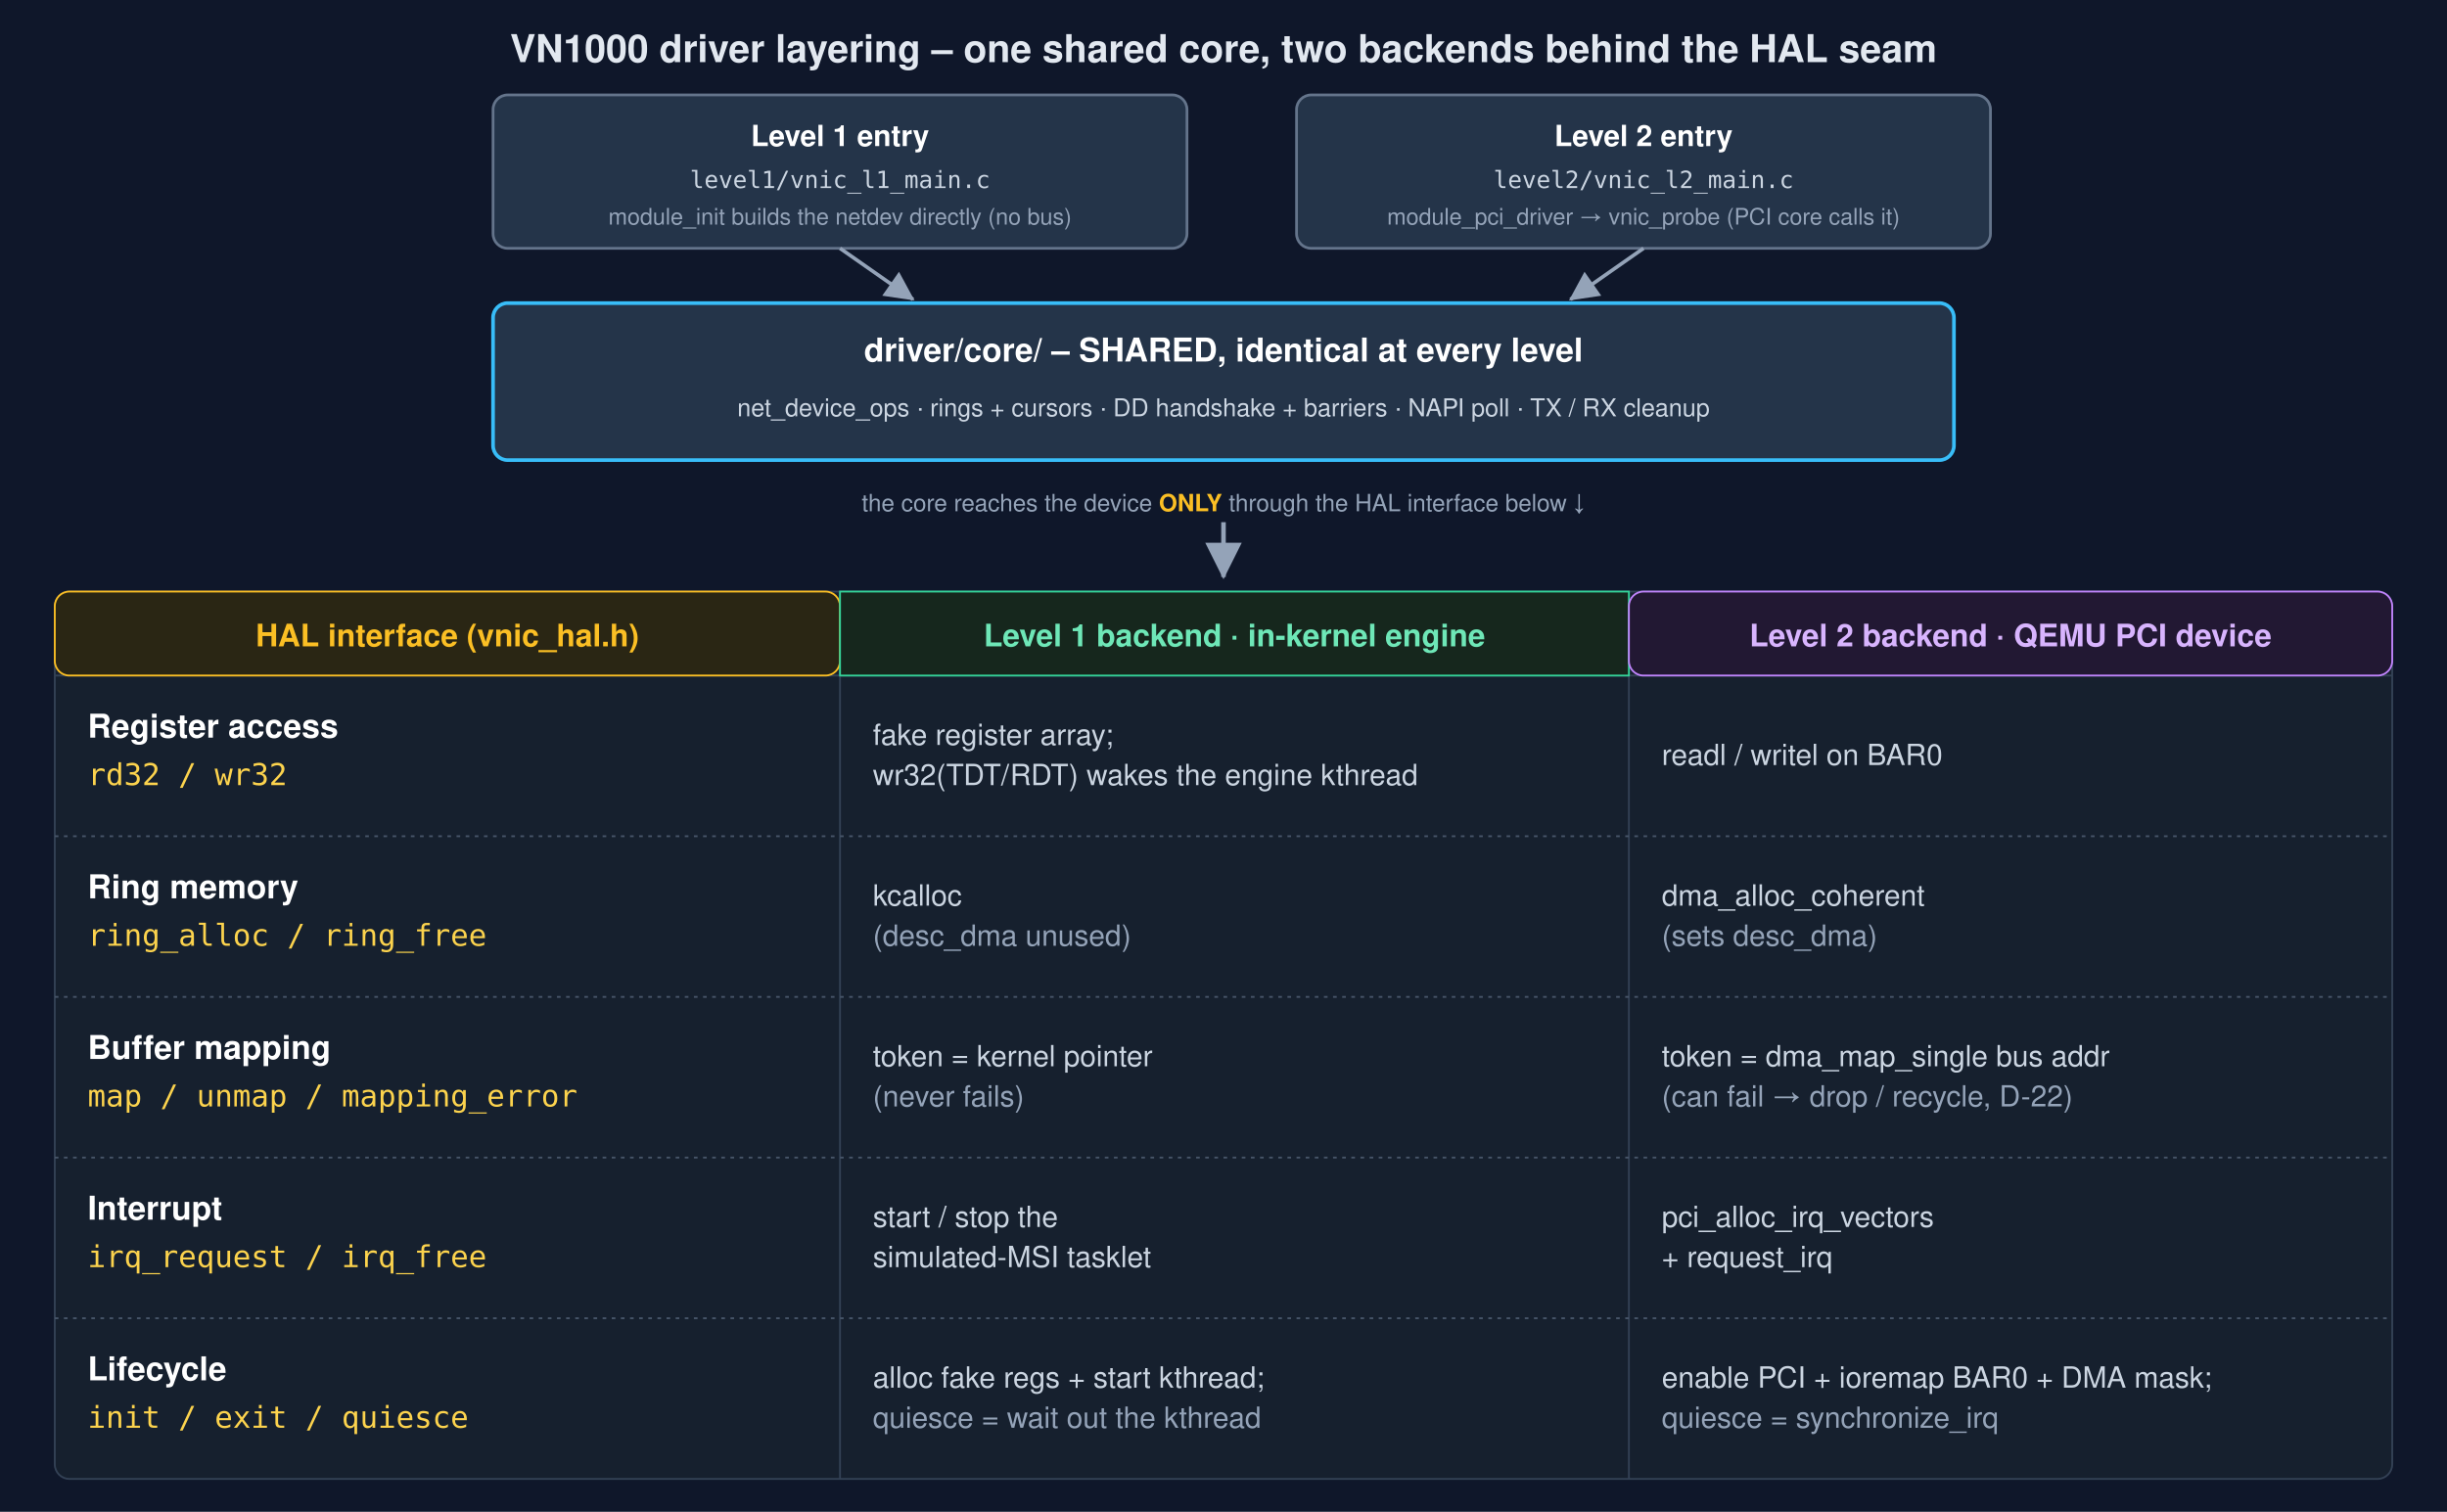
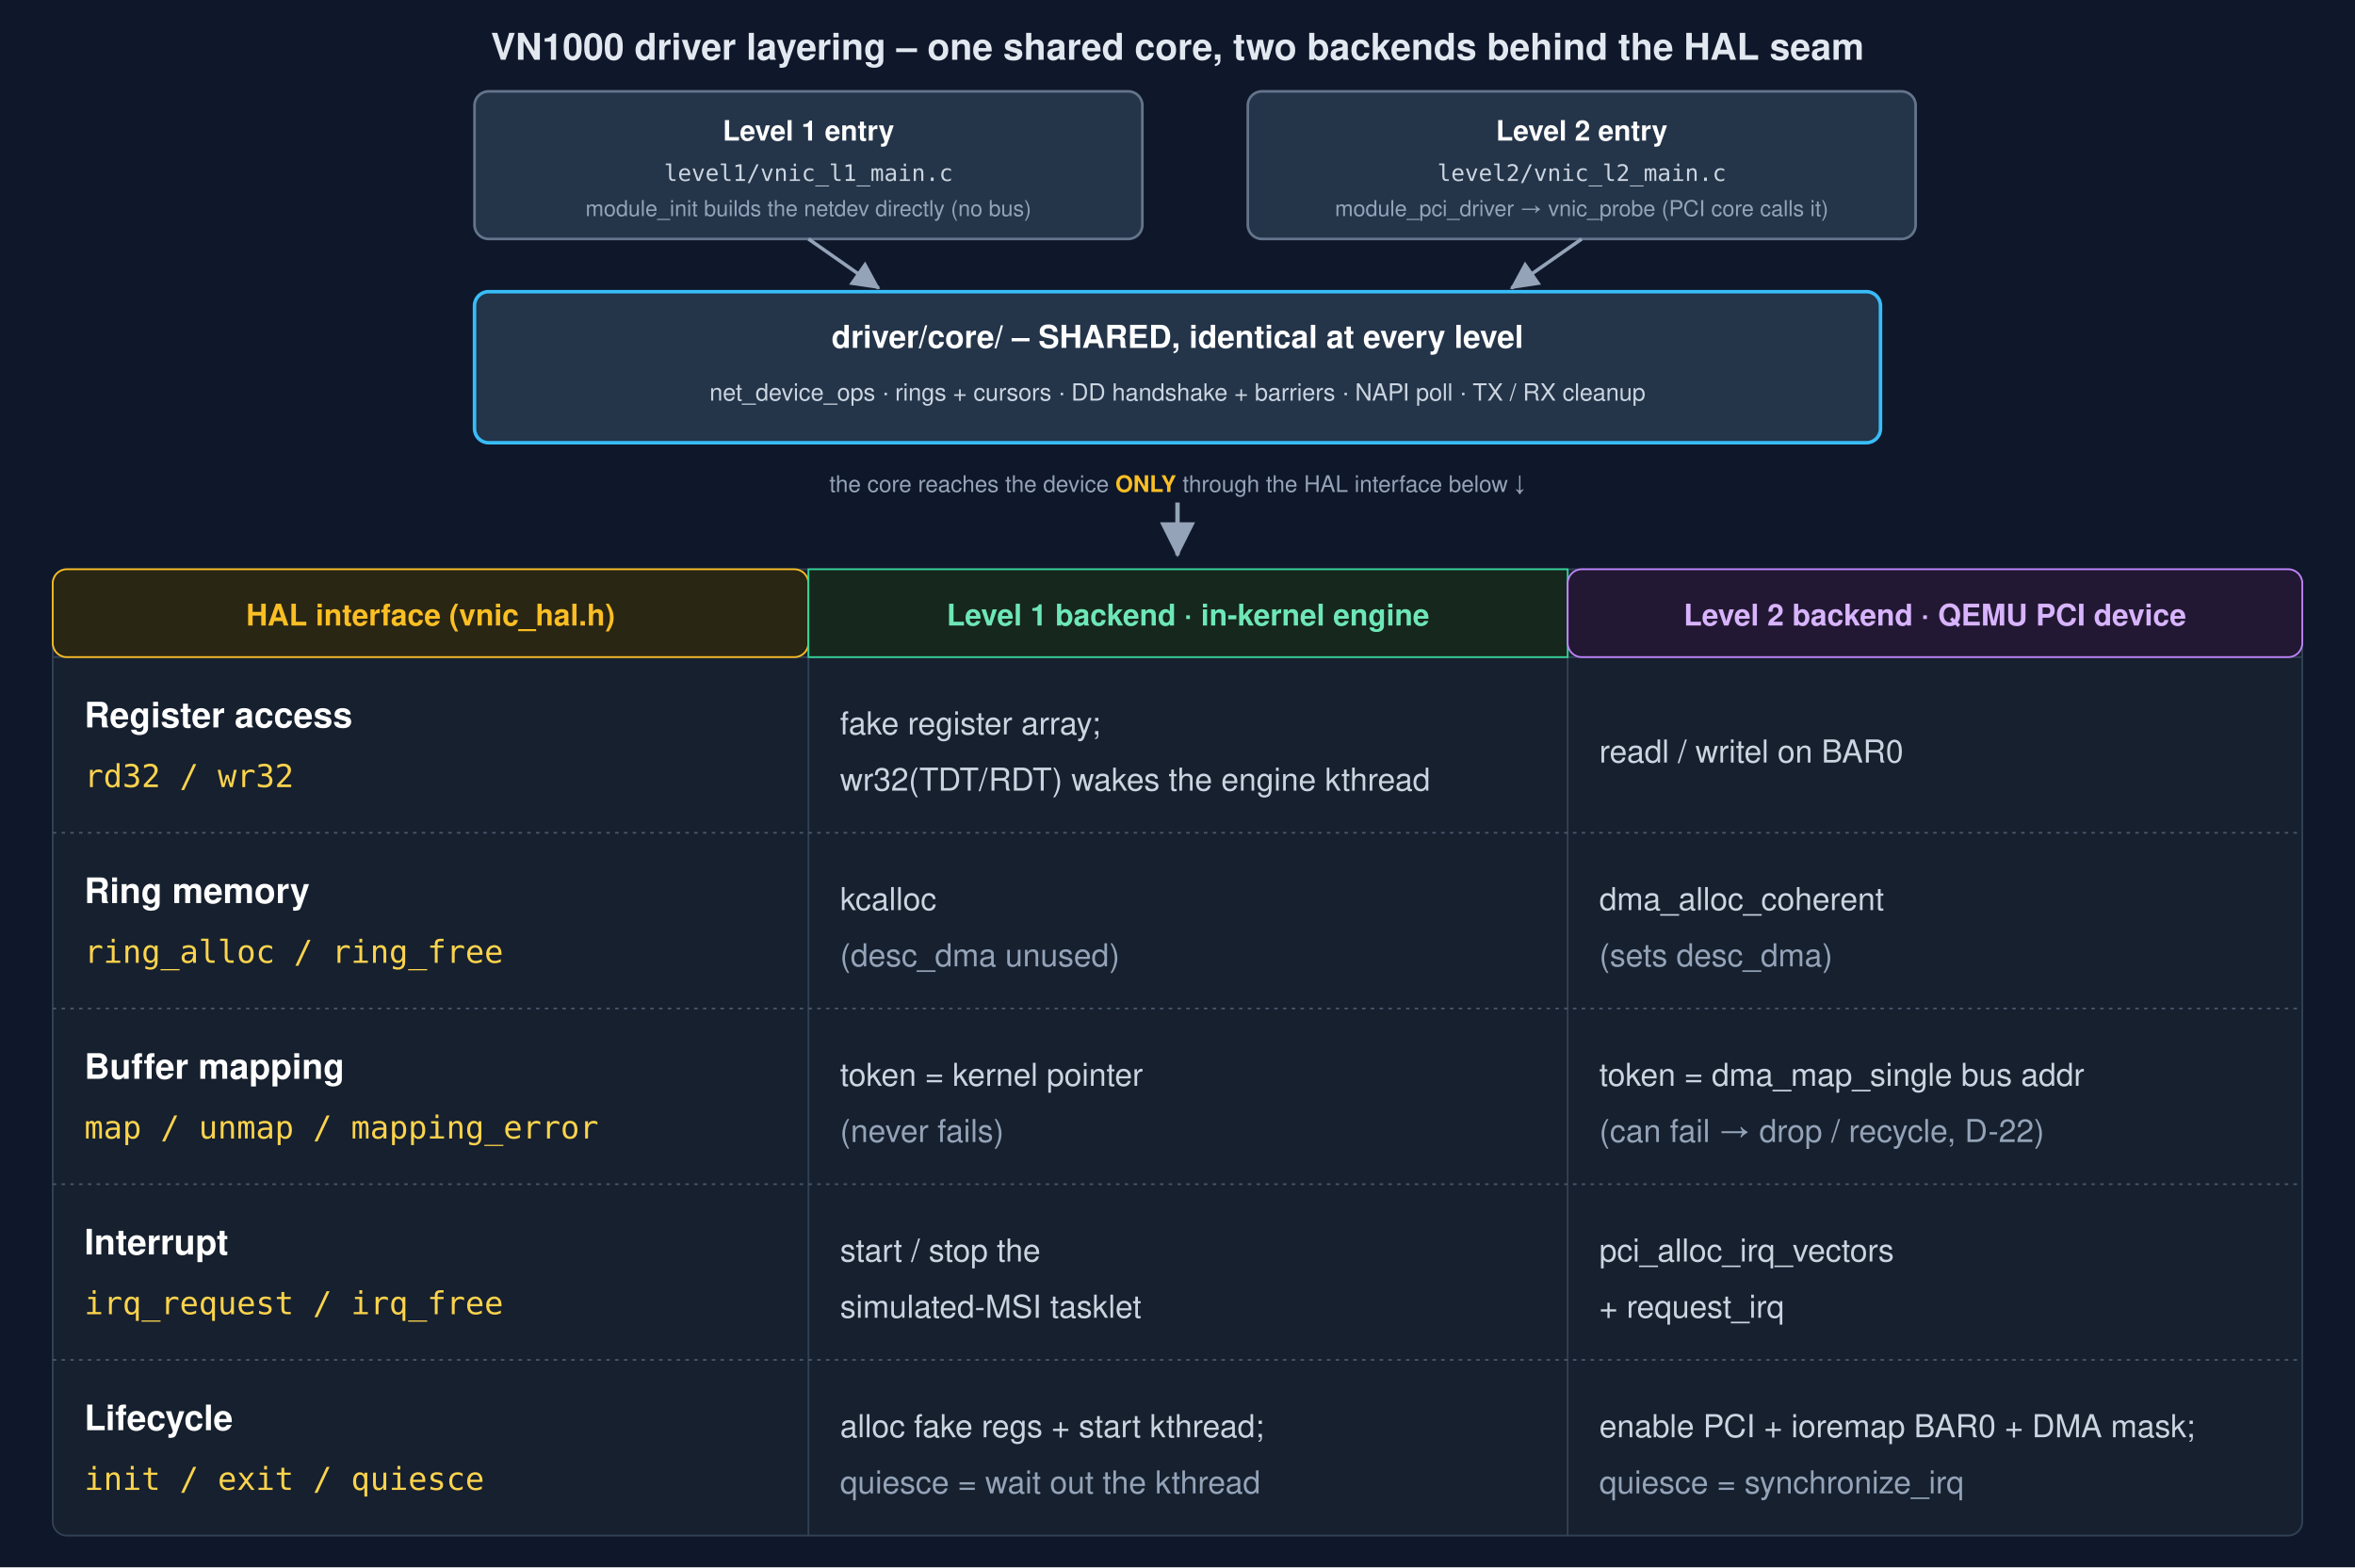
- <svg xmlns="http://www.w3.org/2000/svg" viewBox="0 0 1340 828" width="1340" height="828" font-family="Segoe UI, Helvetica, Arial, sans-serif" role="img" aria-label="Two module entries feed one shared driver core; the core reaches the device only through the HAL interface; a table lists the HAL function groups and how the Level 1 and Level 2 backends implement each.">
+ <svg xmlns="http://www.w3.org/2000/svg" viewBox="0 0 1340 892" width="1340" height="892" font-family="Segoe UI, Helvetica, Arial, sans-serif" role="img" aria-label="Two module entries feed one shared driver core; the core reaches the device only through the HAL interface; a table lists the HAL function groups and how the Level 1 and Level 2 backends implement each.">
  <defs>
    <marker id="arr" markerWidth="10" markerHeight="10" refX="7.5" refY="4" orient="auto">
      <path d="M0,0 L8,4 L0,8 z" fill="#94a3b8" />
    </marker>
  </defs>
-   <rect x="0" y="0" width="1340" height="828" fill="#0f172a" />
+   <rect x="0" y="0" width="1340" height="892" fill="#0f172a" />
  <text x="670" y="34" text-anchor="middle" fill="#e2e8f0" font-size="21" font-weight="700">VN1000 driver layering – one shared core, two backends behind the HAL seam</text>
  <g text-anchor="middle">
    <rect x="270" y="52" width="380" height="84" rx="8" fill="#243449" stroke="#64748b" stroke-width="1.5" />
    <text x="460" y="80" fill="#fff" font-size="16" font-weight="700">Level 1 entry</text>
    <text x="460" y="103" fill="#cbd5e1" font-size="13" font-family="monospace">level1/vnic_l1_main.c</text>
    <text x="460" y="123" fill="#94a3b8" font-size="12.5">module_init builds the netdev directly (no bus)</text>
    <rect x="710" y="52" width="380" height="84" rx="8" fill="#243449" stroke="#64748b" stroke-width="1.5" />
    <text x="900" y="80" fill="#fff" font-size="16" font-weight="700">Level 2 entry</text>
    <text x="900" y="103" fill="#cbd5e1" font-size="13" font-family="monospace">level2/vnic_l2_main.c</text>
    <text x="900" y="123" fill="#94a3b8" font-size="12.5">module_pci_driver → vnic_probe (PCI core calls it)</text>
  </g>
  <rect x="270" y="166" width="800" height="86" rx="8" fill="#243449" stroke="#38bdf8" stroke-width="2" />
  <g text-anchor="middle">
    <text x="670" y="198" fill="#fff" font-size="18" font-weight="700">driver/core/   –   SHARED, identical at every level</text>
    <text x="670" y="228" fill="#cbd5e1" font-size="13.5">net_device_ops · rings + cursors · DD handshake + barriers · NAPI poll · TX / RX cleanup</text>
  </g>
  <text x="670" y="280" text-anchor="middle" fill="#94a3b8" font-size="13">the core reaches the device <tspan fill="#fbbf24" font-weight="700">ONLY</tspan> through the HAL interface below ↓</text>
  <line x1="460" y1="136" x2="500" y2="164" stroke="#94a3b8" stroke-width="2" marker-end="url(#arr)" />
  <line x1="900" y1="136" x2="860" y2="164" stroke="#94a3b8" stroke-width="2" marker-end="url(#arr)" />
  <line x1="670" y1="286" x2="670" y2="316" stroke="#94a3b8" stroke-width="2.5" marker-end="url(#arr)" />
-   <rect x="30" y="324" width="1280" height="486" rx="8" fill="#16202e" stroke="#334155" />
-   <line x1="460" y1="324" x2="460" y2="810" stroke="#334155" />
-   <line x1="892" y1="324" x2="892" y2="810" stroke="#334155" />
-   <line x1="30" y1="370" x2="1310" y2="370" stroke="#334155" />
-   <line x1="30" y1="458" x2="1310" y2="458" stroke="#475569" stroke-dasharray="2 3" />
-   <line x1="30" y1="546" x2="1310" y2="546" stroke="#475569" stroke-dasharray="2 3" />
-   <line x1="30" y1="634" x2="1310" y2="634" stroke="#475569" stroke-dasharray="2 3" />
-   <line x1="30" y1="722" x2="1310" y2="722" stroke="#475569" stroke-dasharray="2 3" />
-   <rect x="30" y="324" width="430" height="46" rx="8" fill="#2a2614" stroke="#fbbf24" />
-   <rect x="460" y="324" width="432" height="46" fill="#16271d" stroke="#34d399" />
-   <rect x="892" y="324" width="418" height="46" rx="8" fill="#221833" stroke="#c084fc" />
+   <rect x="30" y="324" width="1280" height="550" rx="8" fill="#16202e" stroke="#334155" />
+   <line x1="460" y1="324" x2="460" y2="874" stroke="#334155" />
+   <line x1="892" y1="324" x2="892" y2="874" stroke="#334155" />
+   <line x1="30" y1="374" x2="1310" y2="374" stroke="#334155" />
+   <line x1="30" y1="474" x2="1310" y2="474" stroke="#475569" stroke-dasharray="2 3" />
+   <line x1="30" y1="574" x2="1310" y2="574" stroke="#475569" stroke-dasharray="2 3" />
+   <line x1="30" y1="674" x2="1310" y2="674" stroke="#475569" stroke-dasharray="2 3" />
+   <line x1="30" y1="774" x2="1310" y2="774" stroke="#475569" stroke-dasharray="2 3" />
+   <rect x="30" y="324" width="430" height="50" rx="8" fill="#2a2614" stroke="#fbbf24" />
+   <rect x="460" y="324" width="432" height="50" fill="#16271d" stroke="#34d399" />
+   <rect x="892" y="324" width="418" height="50" rx="8" fill="#221833" stroke="#c084fc" />
  <g text-anchor="middle" font-size="17" font-weight="700">
-     <text x="245" y="354" fill="#fbbf24">HAL interface  (vnic_hal.h)</text>
-     <text x="676" y="354" fill="#6ee7b7">Level 1 backend  ·  in-kernel engine</text>
-     <text x="1101" y="354" fill="#d8b4fe">Level 2 backend  ·  QEMU PCI device</text>
+     <text x="245" y="356" fill="#fbbf24">HAL interface  (vnic_hal.h)</text>
+     <text x="676" y="356" fill="#6ee7b7">Level 1 backend  ·  in-kernel engine</text>
+     <text x="1101" y="356" fill="#d8b4fe">Level 2 backend  ·  QEMU PCI device</text>
  </g>
-   <g font-size="16">
-     <text x="48" y="404" fill="#fff" font-weight="700" font-size="18">Register access</text>
-     <text x="48" y="430" fill="#fcd34d" font-family="monospace" font-size="16.5">rd32 / wr32</text>
-     <text x="478" y="408" fill="#cbd5e1">fake register array;</text>
-     <text x="478" y="430" fill="#cbd5e1">wr32(TDT/RDT) wakes the engine kthread</text>
-     <text x="910" y="419" fill="#cbd5e1">readl / writel on BAR0</text>
+   <g font-size="18">
+     <text x="48" y="414" fill="#fff" font-weight="700" font-size="20">Register access</text>
+     <text x="48" y="448" fill="#fcd34d" font-family="monospace" font-size="18">rd32 / wr32</text>
+     <text x="478" y="418" fill="#cbd5e1">fake register array;</text>
+     <text x="478" y="450" fill="#cbd5e1">wr32(TDT/RDT) wakes the engine kthread</text>
+     <text x="910" y="434" fill="#cbd5e1">readl / writel on BAR0</text>
  </g>
-   <g font-size="16">
-     <text x="48" y="492" fill="#fff" font-weight="700" font-size="18">Ring memory</text>
-     <text x="48" y="518" fill="#fcd34d" font-family="monospace" font-size="16.5">ring_alloc / ring_free</text>
-     <text x="478" y="496" fill="#cbd5e1">kcalloc</text>
-     <text x="478" y="518" fill="#94a3b8">(desc_dma unused)</text>
-     <text x="910" y="496" fill="#cbd5e1">dma_alloc_coherent</text>
-     <text x="910" y="518" fill="#94a3b8">(sets desc_dma)</text>
+   <g font-size="18">
+     <text x="48" y="514" fill="#fff" font-weight="700" font-size="20">Ring memory</text>
+     <text x="48" y="548" fill="#fcd34d" font-family="monospace" font-size="18">ring_alloc / ring_free</text>
+     <text x="478" y="518" fill="#cbd5e1">kcalloc</text>
+     <text x="478" y="550" fill="#94a3b8">(desc_dma unused)</text>
+     <text x="910" y="518" fill="#cbd5e1">dma_alloc_coherent</text>
+     <text x="910" y="550" fill="#94a3b8">(sets desc_dma)</text>
  </g>
-   <g font-size="16">
-     <text x="48" y="580" fill="#fff" font-weight="700" font-size="18">Buffer mapping</text>
-     <text x="48" y="606" fill="#fcd34d" font-family="monospace" font-size="16.5">map / unmap / mapping_error</text>
-     <text x="478" y="584" fill="#cbd5e1">token = kernel pointer</text>
-     <text x="478" y="606" fill="#94a3b8">(never fails)</text>
-     <text x="910" y="584" fill="#cbd5e1">token = dma_map_single bus addr</text>
-     <text x="910" y="606" fill="#94a3b8">(can fail → drop / recycle, D-22)</text>
+   <g font-size="18">
+     <text x="48" y="614" fill="#fff" font-weight="700" font-size="20">Buffer mapping</text>
+     <text x="48" y="648" fill="#fcd34d" font-family="monospace" font-size="18">map / unmap / mapping_error</text>
+     <text x="478" y="618" fill="#cbd5e1">token = kernel pointer</text>
+     <text x="478" y="650" fill="#94a3b8">(never fails)</text>
+     <text x="910" y="618" fill="#cbd5e1">token = dma_map_single bus addr</text>
+     <text x="910" y="650" fill="#94a3b8">(can fail → drop / recycle, D-22)</text>
  </g>
-   <g font-size="16">
-     <text x="48" y="668" fill="#fff" font-weight="700" font-size="18">Interrupt</text>
-     <text x="48" y="694" fill="#fcd34d" font-family="monospace" font-size="16.5">irq_request / irq_free</text>
-     <text x="478" y="672" fill="#cbd5e1">start / stop the</text>
-     <text x="478" y="694" fill="#cbd5e1">simulated-MSI tasklet</text>
-     <text x="910" y="672" fill="#cbd5e1">pci_alloc_irq_vectors</text>
-     <text x="910" y="694" fill="#cbd5e1">+ request_irq</text>
+   <g font-size="18">
+     <text x="48" y="714" fill="#fff" font-weight="700" font-size="20">Interrupt</text>
+     <text x="48" y="748" fill="#fcd34d" font-family="monospace" font-size="18">irq_request / irq_free</text>
+     <text x="478" y="718" fill="#cbd5e1">start / stop the</text>
+     <text x="478" y="750" fill="#cbd5e1">simulated-MSI tasklet</text>
+     <text x="910" y="718" fill="#cbd5e1">pci_alloc_irq_vectors</text>
+     <text x="910" y="750" fill="#cbd5e1">+ request_irq</text>
  </g>
-   <g font-size="16">
-     <text x="48" y="756" fill="#fff" font-weight="700" font-size="18">Lifecycle</text>
-     <text x="48" y="782" fill="#fcd34d" font-family="monospace" font-size="16.5">init / exit / quiesce</text>
-     <text x="478" y="760" fill="#cbd5e1">alloc fake regs + start kthread;</text>
-     <text x="478" y="782" fill="#94a3b8">quiesce = wait out the kthread</text>
-     <text x="910" y="760" fill="#cbd5e1">enable PCI + ioremap BAR0 + DMA mask;</text>
-     <text x="910" y="782" fill="#94a3b8">quiesce = synchronize_irq</text>
+   <g font-size="18">
+     <text x="48" y="814" fill="#fff" font-weight="700" font-size="20">Lifecycle</text>
+     <text x="48" y="848" fill="#fcd34d" font-family="monospace" font-size="18">init / exit / quiesce</text>
+     <text x="478" y="818" fill="#cbd5e1">alloc fake regs + start kthread;</text>
+     <text x="478" y="850" fill="#94a3b8">quiesce = wait out the kthread</text>
+     <text x="910" y="818" fill="#cbd5e1">enable PCI + ioremap BAR0 + DMA mask;</text>
+     <text x="910" y="850" fill="#94a3b8">quiesce = synchronize_irq</text>
  </g>
</svg>
